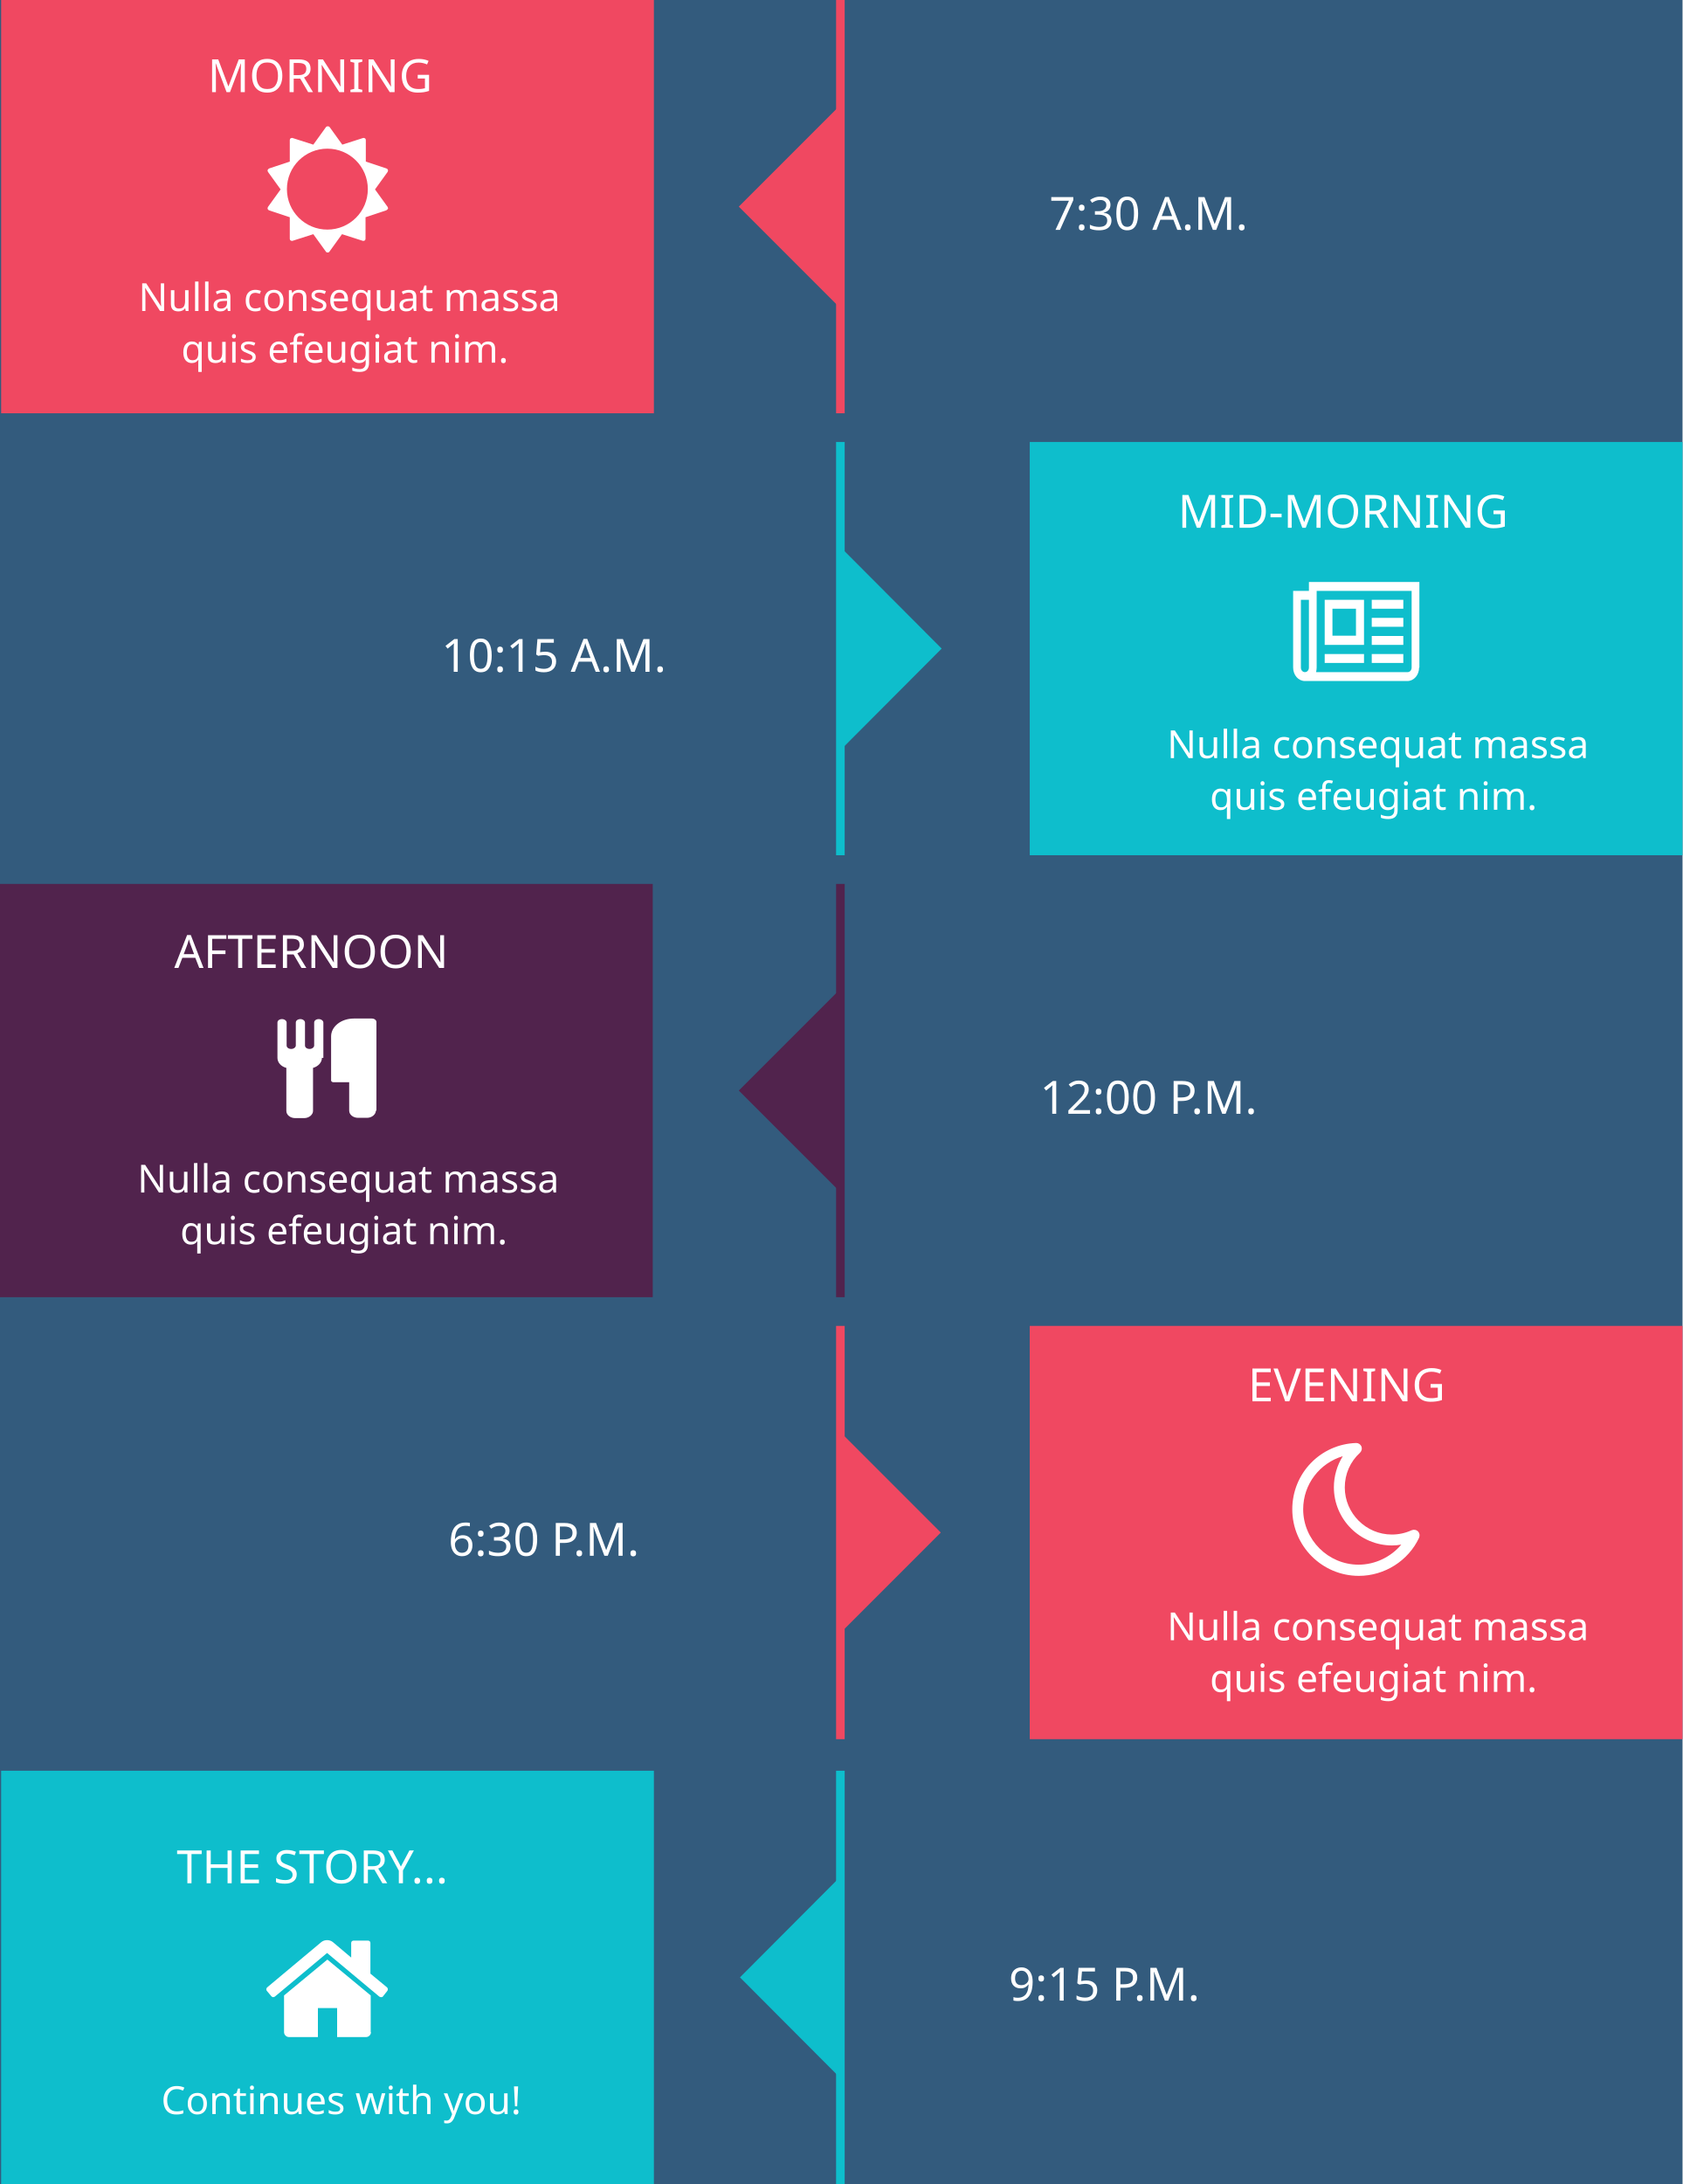
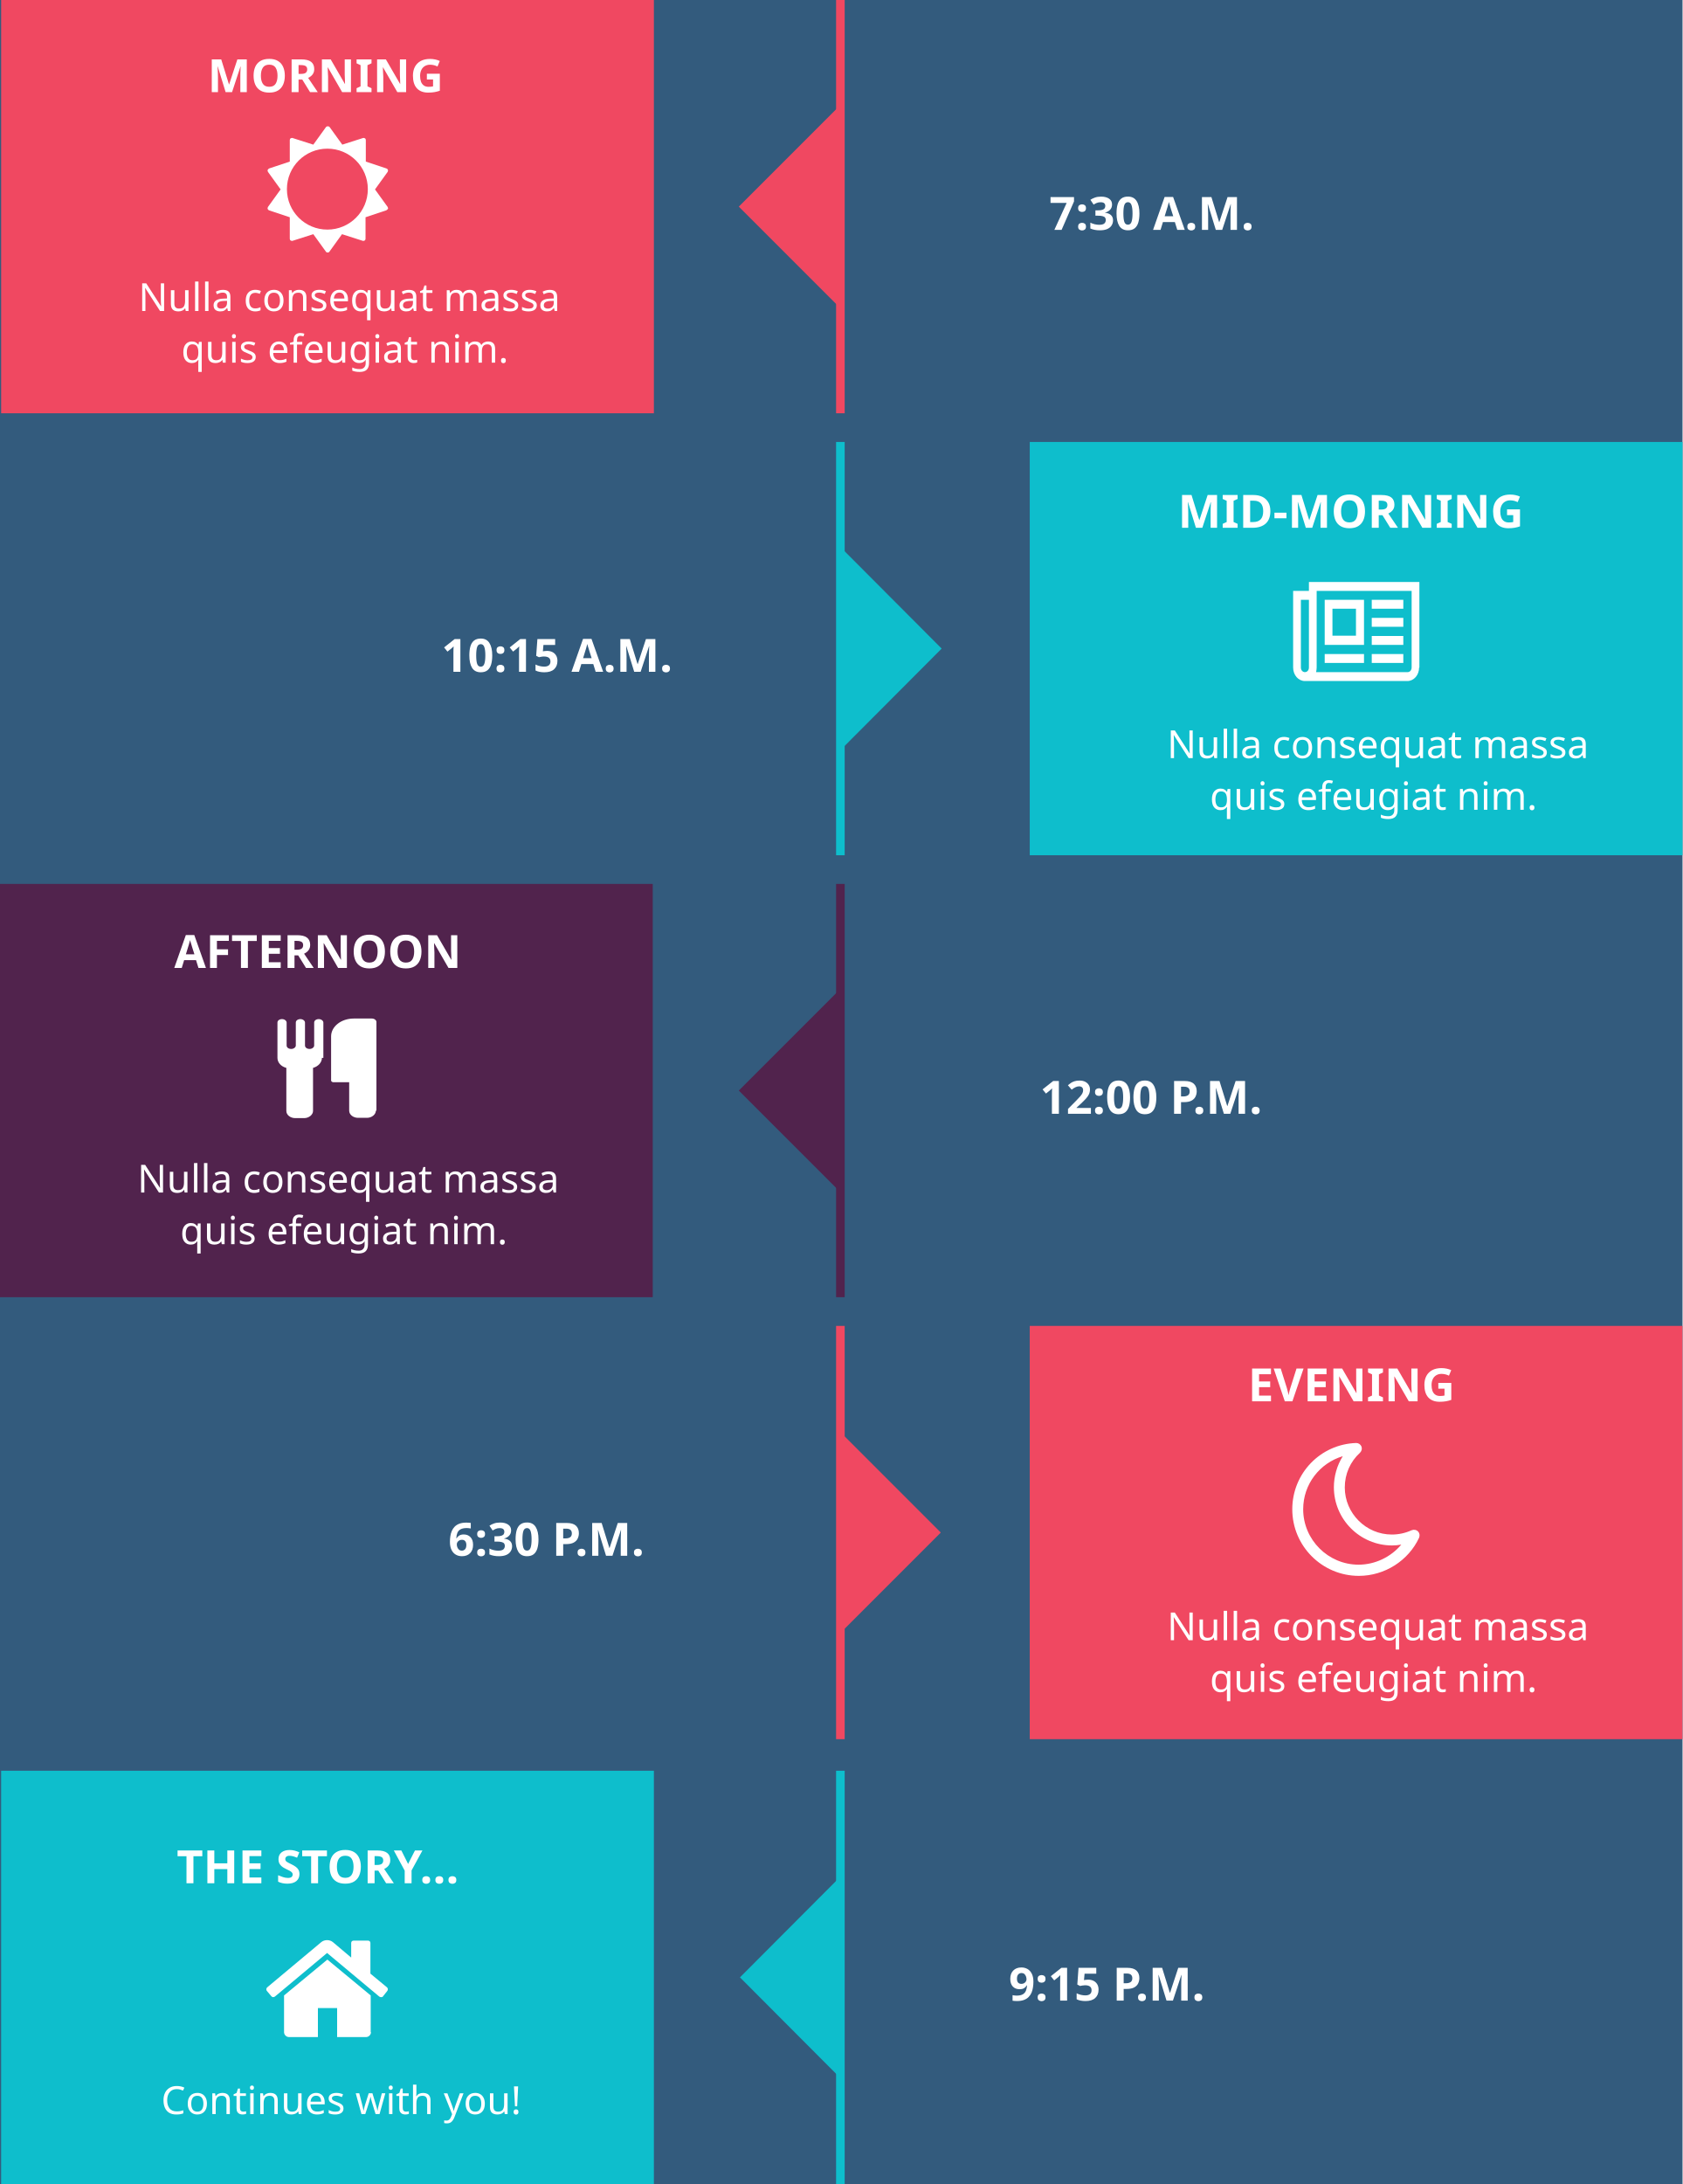
<svg xmlns="http://www.w3.org/2000/svg" version="1.1" id="InteractiveSVG" x="0px" y="0px" viewBox="0 0 586.4 761" style="enable-background:new 0 0 586.4 761;" xml:space="preserve">
  <style type="text/css">
+ 
+ @font-face {
+  font-family: 'Montserrat';
+  font-style: normal;
+  font-weight: 700;
+  src: local('Montserrat-Bold'), url(http://fonts.gstatic.com/s/montserrat/v6/IQHow_FEYlDC4Gzy_m8fcoWiMMZ7xLd792ULpGE4W_Y.woff2) format('woff2');
+  unicode-range: U+0000-00FF, U+0131, U+0152-0153, U+02C6, U+02DA, U+02DC, U+2000-206F, U+2074, U+20AC, U+2212, U+2215, U+E0FF, U+EFFD, U+F000;
+ }
+ 
	.st0{fill:#335B7D;}
	.st1{fill:none;stroke:#F04861;stroke-width:3;stroke-miterlimit:10;}
	.st2{fill:#F04861;}
	.st3{fill:#FFFFFF;}
- 	.st4{font-family:'Montserrat-Bold';}
+ 	.st4{font-family:'Montserrat'; font-weight:700;}
	.st5{font-size:16px;}
	.st6{fill:none;}
- 	.st7{font-family:'Hind-Regular';}
+ 	.st7{font-family:'Hind';}
	.st8{font-size:13.5px;}
	.st9{fill:none;stroke:#0EBECC;stroke-width:3;stroke-miterlimit:10;}
	.st10{fill:#0EBECC;}
	.st11{fill:none;stroke:#51234D;stroke-width:3;stroke-miterlimit:10;}
	.st12{fill:#51234D;}
</style>
  <g id="background_1_">
    <rect id="XMLID_4_" class="st0" width="586.4" height="761" />
  </g>
  <g id="timeline">
    <g id="morning">
      <line id="morning-bar" class="st1" x1="292.9" y1="0" x2="292.9" y2="144" />
      <polygon id="morning-arrow" class="st2" points="292.9,107.4 292.9,36.6 257.5,72   " />
      <g id="morning-time">
        <text id="XMLID_8_" transform="matrix(1 0 0 1 365.7031 80.0934)" class="st3 st4 st5">7:30 A.M.</text>
      </g>
      <g id="morning-badge">
        <rect id="morning-square" x="0.4" class="st2" width="227.5" height="144" />
        <g id="morning-title">
-           <text id="XMLID_73_" transform="matrix(1 0 0 1 72.3731 32.1125)" class="st3 st4 st5">MORNING</text>
+           <text id="XMLID_73_" transform="matrix(1 0 0 1 72.3731 32.1125)" class="st3 st4 st5" font-family="Montserrat">MORNING</text>
        </g>
        <g id="morning-details">
          <path id="morning-icon" class="st3" d="M134.6,73.3l-7.2,2.4v7.5c0,0.2-0.1,0.5-0.3,0.6c-0.2,0.1-0.5,0.2-0.7,0.1l-7.2-2.3      l-4.4,6.1c-0.1,0.2-0.4,0.3-0.6,0.3s-0.5-0.1-0.6-0.3l-4.4-6.1l-7.2,2.3c-0.2,0.1-0.5,0-0.7-0.1c-0.2-0.1-0.3-0.4-0.3-0.6v-7.5      l-7.2-2.4c-0.2-0.1-0.4-0.2-0.5-0.5c-0.1-0.2,0-0.5,0.1-0.7l4.4-6.1l-4.4-6.1c-0.1-0.2-0.2-0.5-0.1-0.7c0.1-0.2,0.3-0.4,0.5-0.5      l7.2-2.4v-7.5c0-0.2,0.1-0.5,0.3-0.6c0.2-0.1,0.5-0.2,0.7-0.1l7.2,2.3l4.4-6.1c0.3-0.4,1-0.4,1.3,0l4.4,6.1l7.2-2.3      c0.2-0.1,0.5,0,0.7,0.1c0.2,0.1,0.3,0.4,0.3,0.6v7.5l7.2,2.4c0.2,0.1,0.4,0.2,0.5,0.5c0.1,0.2,0,0.5-0.1,0.7l-4.4,6.1l4.4,6.1      c0.1,0.2,0.2,0.5,0.1,0.7C135,73,134.8,73.2,134.6,73.3z M114.1,51.8c-7.8,0-14.1,6.3-14.1,14.1s6.3,14.1,14.1,14.1      s14.1-6.3,14.1-14.1S121.9,51.8,114.1,51.8z" />
          <rect id="XMLID_74_" x="43.7" y="98.8" class="st6" width="140.9" height="33.9" />
          <text id="XMLID_75_" transform="matrix(1 0 0 1 48.246 108.3608)">
            <tspan x="0" y="0" class="st3 st7 st8">Nulla consequat massa </tspan>
            <tspan x="14.9" y="18" class="st3 st7 st8">quis efeugiat nim.</tspan>
          </text>
        </g>
      </g>
    </g>
    <g id="mid-morning">
      <line id="mid-morning-bar" class="st9" x1="292.9" y1="154" x2="292.9" y2="298" />
      <polygon id="mid-morning-arrow" class="st10" points="292.9,261.4 292.9,190.6 328.2,226   " />
      <g id="mid-morning-time">
        <text id="XMLID_12_" transform="matrix(1 0 0 1 153.8472 234.0933)" class="st3 st4 st5">10:15 A.M.</text>
      </g>
      <g id="mid-morning-badge">
        <rect id="mid-morning-square" x="358.9" y="154" class="st10" width="227.5" height="144" />
        <g id="mid-morning-title">
          <text id="XMLID_24_" transform="matrix(1 0 0 1 410.5455 183.9039)" class="st3 st4 st5">MID-MORNING</text>
        </g>
        <g id="mid-morning-details">
          <path id="mid-morning-icon" class="st3" d="M494.6,232.6c0,2.6-1.8,4.7-4.1,4.7h-35.7c-2.3,0-4.1-2.1-4.1-4.7v-26.7h5.5v-3.1      h38.5V232.6z M456.1,209h-2.7v23.6c0,0.9,0.6,1.6,1.4,1.6c0.8,0,1.4-0.7,1.4-1.6V209z M491.9,205.9h-33v26.7      c0,0.5-0.1,1.1-0.2,1.6h31.9c0.8,0,1.4-0.7,1.4-1.6V205.9z M475.4,224.7h-13.7V209h13.7V224.7z M475.4,231h-13.7v-3.1h13.7V231z       M464.4,212.1v9.4h8.2v-9.4H464.4z M489.1,212.1h-11V209h11V212.1z M489.1,218.4h-11v-3.1h11V218.4z M489.1,224.7h-11v-3.1h11      V224.7z M489.1,231h-11v-3.1h11V231z" />
          <rect id="XMLID_23_" x="402.2" y="254.6" class="st6" width="140.9" height="33.9" />
          <text id="XMLID_22_" transform="matrix(1 0 0 1 406.7464 264.1522)">
            <tspan x="0" y="0" class="st3 st7 st8">Nulla consequat massa </tspan>
            <tspan x="14.9" y="18" class="st3 st7 st8">quis efeugiat nim.</tspan>
          </text>
        </g>
      </g>
    </g>
    <g id="afternoon">
      <line id="afternoon-bar" class="st11" x1="292.9" y1="308" x2="292.9" y2="452" />
      <polygon id="afternoon-arrow" class="st12" points="292.9,415.4 292.9,344.6 257.5,380   " />
      <g id="afternoon-time">
        <text id="XMLID_10_" transform="matrix(1 0 0 1 362.4395 388.0935)" class="st3 st4 st5">12:00 P.M.</text>
      </g>
      <g id="afternoon-badge">
        <rect id="afternoon-square" y="308" class="st12" width="227.5" height="144" />
        <g id="afternoon-title">
          <text id="XMLID_78_" transform="matrix(1 0 0 1 60.7346 337.2833)" class="st3 st4 st5">AFTERNOON</text>
        </g>
        <g id="afternoon-details">
          <path id="afternoon-icon" class="st3" d="M112.2,368.6c0,1.6-1.3,3-3.1,3.5v15c0,1.3-1.4,2.5-3.1,2.5h-3.1      c-1.7,0-3.1-1.1-3.1-2.5v-15c-1.9-0.5-3.1-1.9-3.1-3.5v-12.3c0-0.7,0.7-1.2,1.6-1.2c0.9,0,1.6,0.6,1.6,1.2v8      c0,0.7,0.7,1.2,1.6,1.2c0.9,0,1.6-0.6,1.6-1.2v-8c0-0.7,0.7-1.2,1.6-1.2c0.9,0,1.6,0.6,1.6,1.2v8c0,0.7,0.7,1.2,1.6,1.2      c0.9,0,1.6-0.6,1.6-1.2v-8c0-0.7,0.7-1.2,1.6-1.2c0.9,0,1.6,0.6,1.6,1.2V368.6z M131,387c0,1.3-1.4,2.5-3.1,2.5h-3.1      c-1.7,0-3.1-1.1-3.1-2.5v-9.9h-5.5c-0.4,0-0.8-0.3-0.8-0.6v-15.4c0-3.4,3.5-6.2,7.9-6.2h6.3c0.9,0,1.6,0.6,1.6,1.2V387z" />
          <rect id="XMLID_77_" x="43.3" y="406" class="st6" width="140.9" height="33.9" />
          <text id="XMLID_76_" transform="matrix(1 0 0 1 47.8712 415.5316)">
            <tspan x="0" y="0" class="st3 st7 st8">Nulla consequat massa </tspan>
            <tspan x="14.9" y="18" class="st3 st7 st8">quis efeugiat nim.</tspan>
          </text>
        </g>
      </g>
    </g>
    <g id="evening">
      <line id="evening-bar" class="st1" x1="292.9" y1="462" x2="292.9" y2="606" />
      <polygon id="evening-arrow" class="st2" points="292.5,569.4 292.5,498.6 327.9,534   " />
      <g id="evening-time">
        <text id="XMLID_15_" transform="matrix(1 0 0 1 156.2551 542.0933)" class="st3 st4 st5">6:30 P.M.</text>
      </g>
      <g id="evening-badge">
        <rect id="evening-square" x="358.9" y="462" class="st2" width="227.5" height="144" />
        <g id="evening-title">
          <text id="XMLID_27_" transform="matrix(1 0 0 1 434.9612 488.283)" class="st3 st4 st5">EVENING</text>
        </g>
        <g id="evening-details">
          <path id="evening-icon" class="st3" d="M473.6,549.1c-12.8,0-23.2-10.4-23.2-23.2c0-12.5,9.8-22.7,22.3-23.1      c0.8,0,1.5,0.5,1.8,1.2c0.3,0.8,0.1,1.6-0.5,2.2c-3.4,3.1-5.3,7.4-5.3,12.1c0,9,7.4,16.4,16.4,16.4c2.4,0,4.7-0.5,6.9-1.5      c0.8-0.3,1.6-0.2,2.2,0.4c0.6,0.6,0.7,1.4,0.4,2.2C490.9,543.8,482.6,549.1,473.6,549.1z M485.2,538.5      c-11.2,0-20.3-9.1-20.3-20.3c0-3.8,1.1-7.6,3.1-10.8c-8,2.4-13.8,9.7-13.8,18.5c0,10.6,8.7,19.3,19.3,19.3      c5.8,0,11.3-2.7,14.9-7C487.4,538.4,486.3,538.5,485.2,538.5z" />
          <rect id="XMLID_26_" x="402.2" y="562" class="st6" width="140.9" height="33.9" />
          <text id="XMLID_25_" transform="matrix(1 0 0 1 406.7464 571.5314)">
            <tspan x="0" y="0" class="st3 st7 st8">Nulla consequat massa </tspan>
            <tspan x="14.9" y="18" class="st3 st7 st8">quis efeugiat nim.</tspan>
          </text>
        </g>
      </g>
    </g>
    <g id="the-story">
      <line id="the-story-bar" class="st9" x1="292.9" y1="617" x2="292.9" y2="761" />
      <polygon id="the-story-arrow" class="st10" points="293.2,724.4 293.2,653.6 257.9,689   " />
      <g id="the-story-time">
        <text id="XMLID_11_" transform="matrix(1 0 0 1 351.5992 697.093)" class="st3 st4 st5">9:15 P.M.</text>
      </g>
      <g id="the-story-badge">
        <rect id="the-story-square" x="0.4" y="617" class="st10" width="227.5" height="144" />
        <g id="the-story-title">
          <text id="XMLID_3_" transform="matrix(1 0 0 1 61.5742 656.1958)" class="st3 st4 st5">THE STORY...</text>
        </g>
        <g id="the-story-details">
          <path id="the-story-icon" class="st3" d="M133.5,695.6c-0.1,0.2-0.3,0.3-0.6,0.3c0,0-0.1,0-0.1,0c-0.2,0-0.4-0.1-0.6-0.2      l-18.2-15.2l-18.2,15.2c-0.2,0.1-0.4,0.2-0.6,0.2c-0.2,0-0.4-0.1-0.6-0.3l-1.6-1.9c-0.3-0.3-0.2-0.9,0.1-1.2l18.9-15.8      c1.1-0.9,2.9-0.9,4,0l6.4,5.4v-5.1c0-0.5,0.4-0.8,0.8-0.8h5.1c0.5,0,0.8,0.4,0.8,0.8v10.7l5.8,4.8c0.3,0.3,0.4,0.8,0.1,1.2      L133.5,695.6z M129.3,708.1c0,0.9-0.8,1.7-1.7,1.7h-10.1v-10.1h-6.7v10.1h-10.1c-0.9,0-1.7-0.8-1.7-1.7v-12.6c0-0.1,0-0.1,0-0.2      l15.1-12.5l15.1,12.5c0,0.1,0,0.1,0,0.2V708.1z" />
          <rect id="XMLID_2_" x="43.7" y="727.1" class="st6" width="140.9" height="15.9" />
          <text id="XMLID_1_" transform="matrix(1 0 0 1 56.1571 736.6375)" class="st3 st7 st8">Continues with you!</text>
        </g>
      </g>
    </g>
  </g>
</svg>
